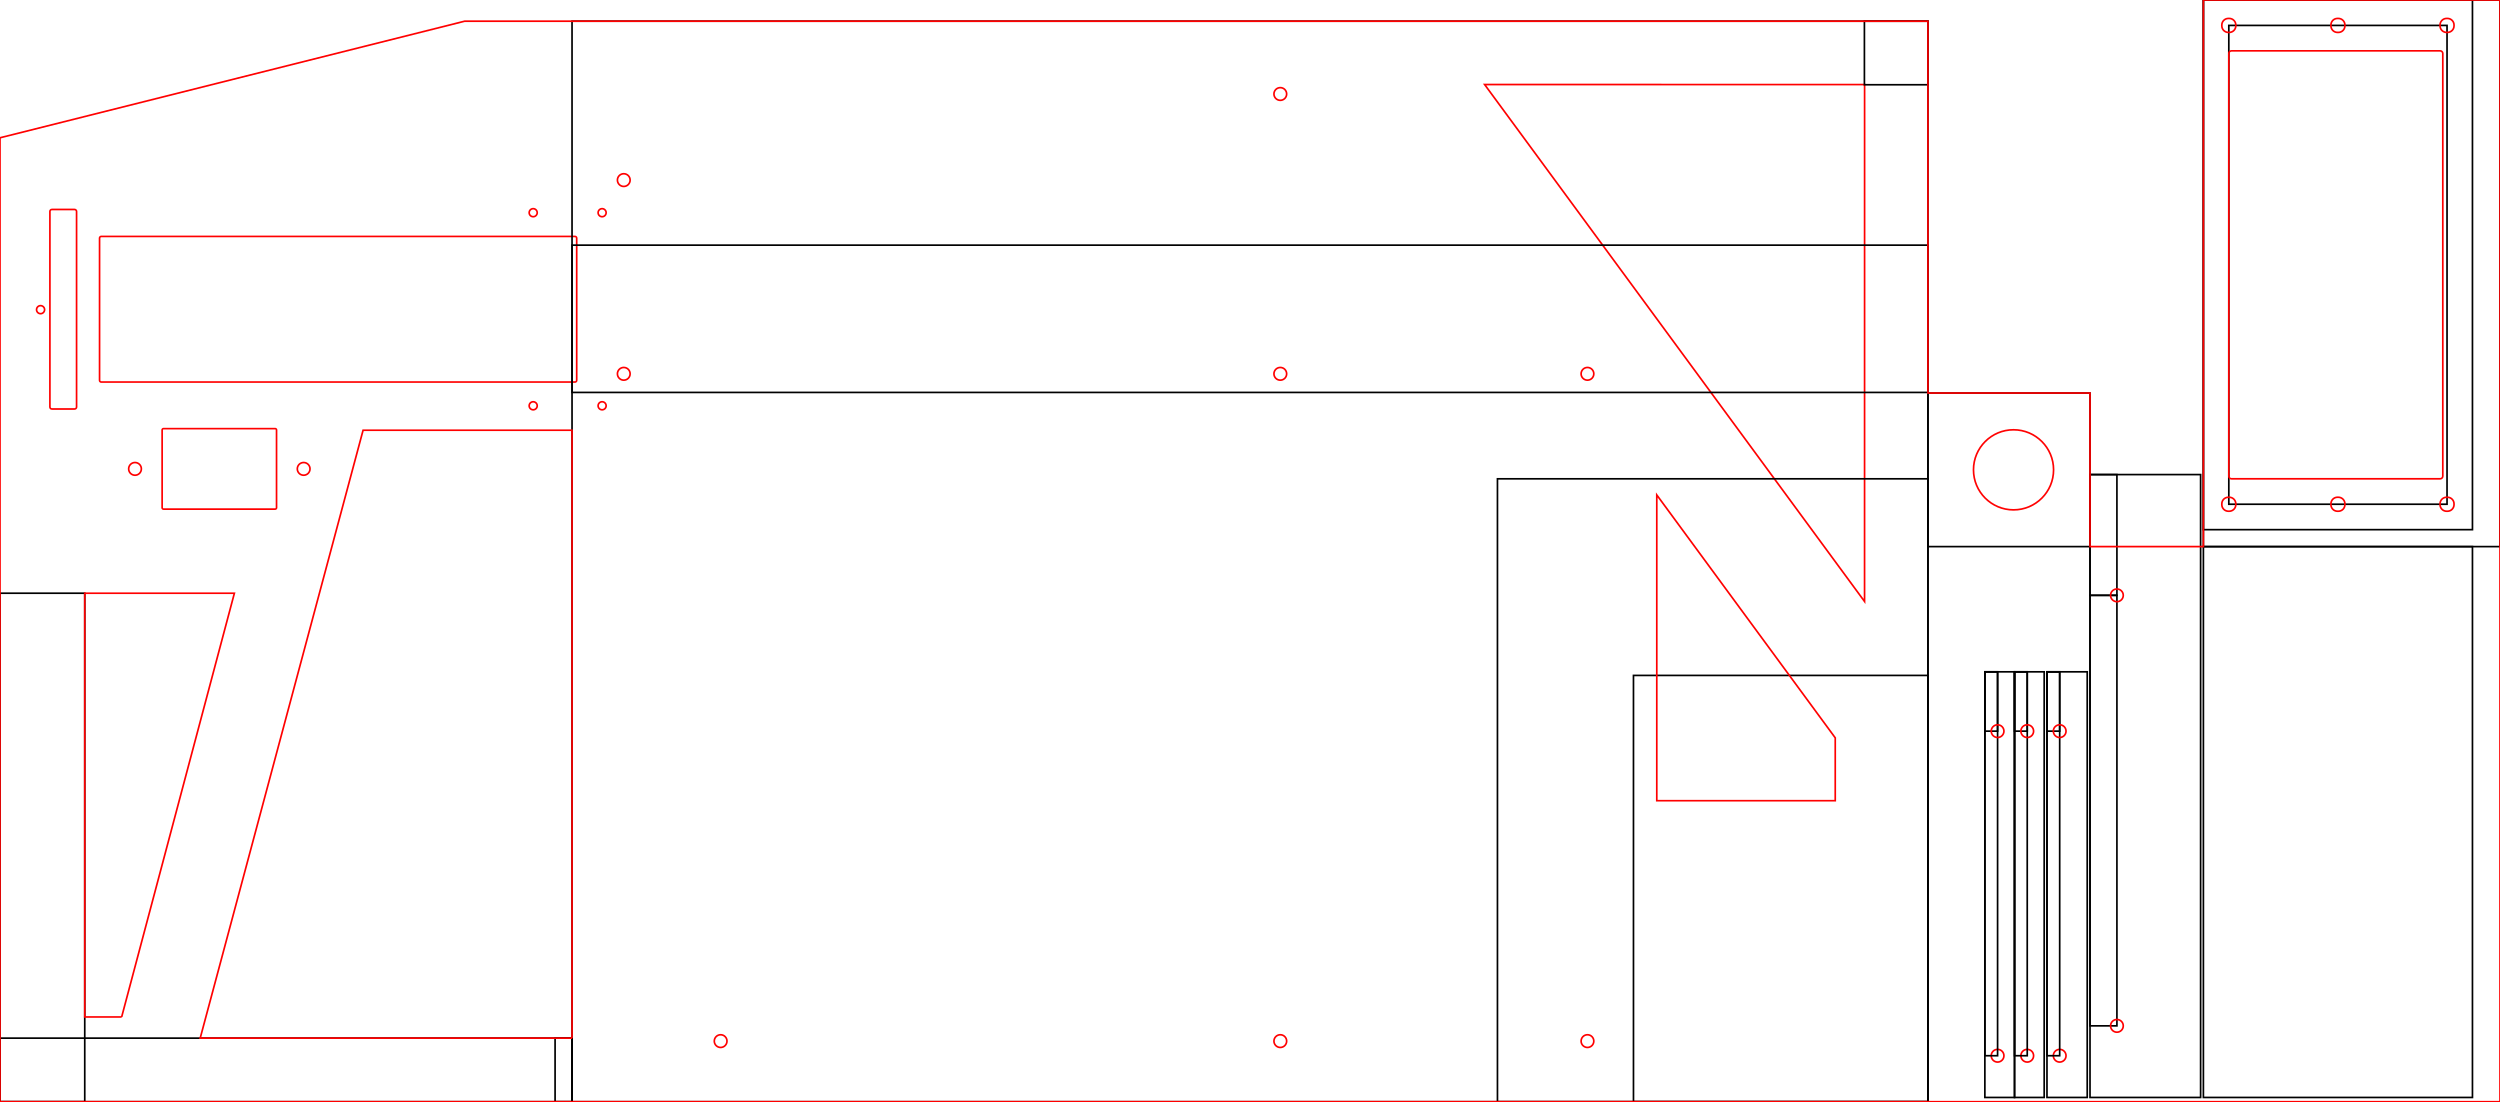
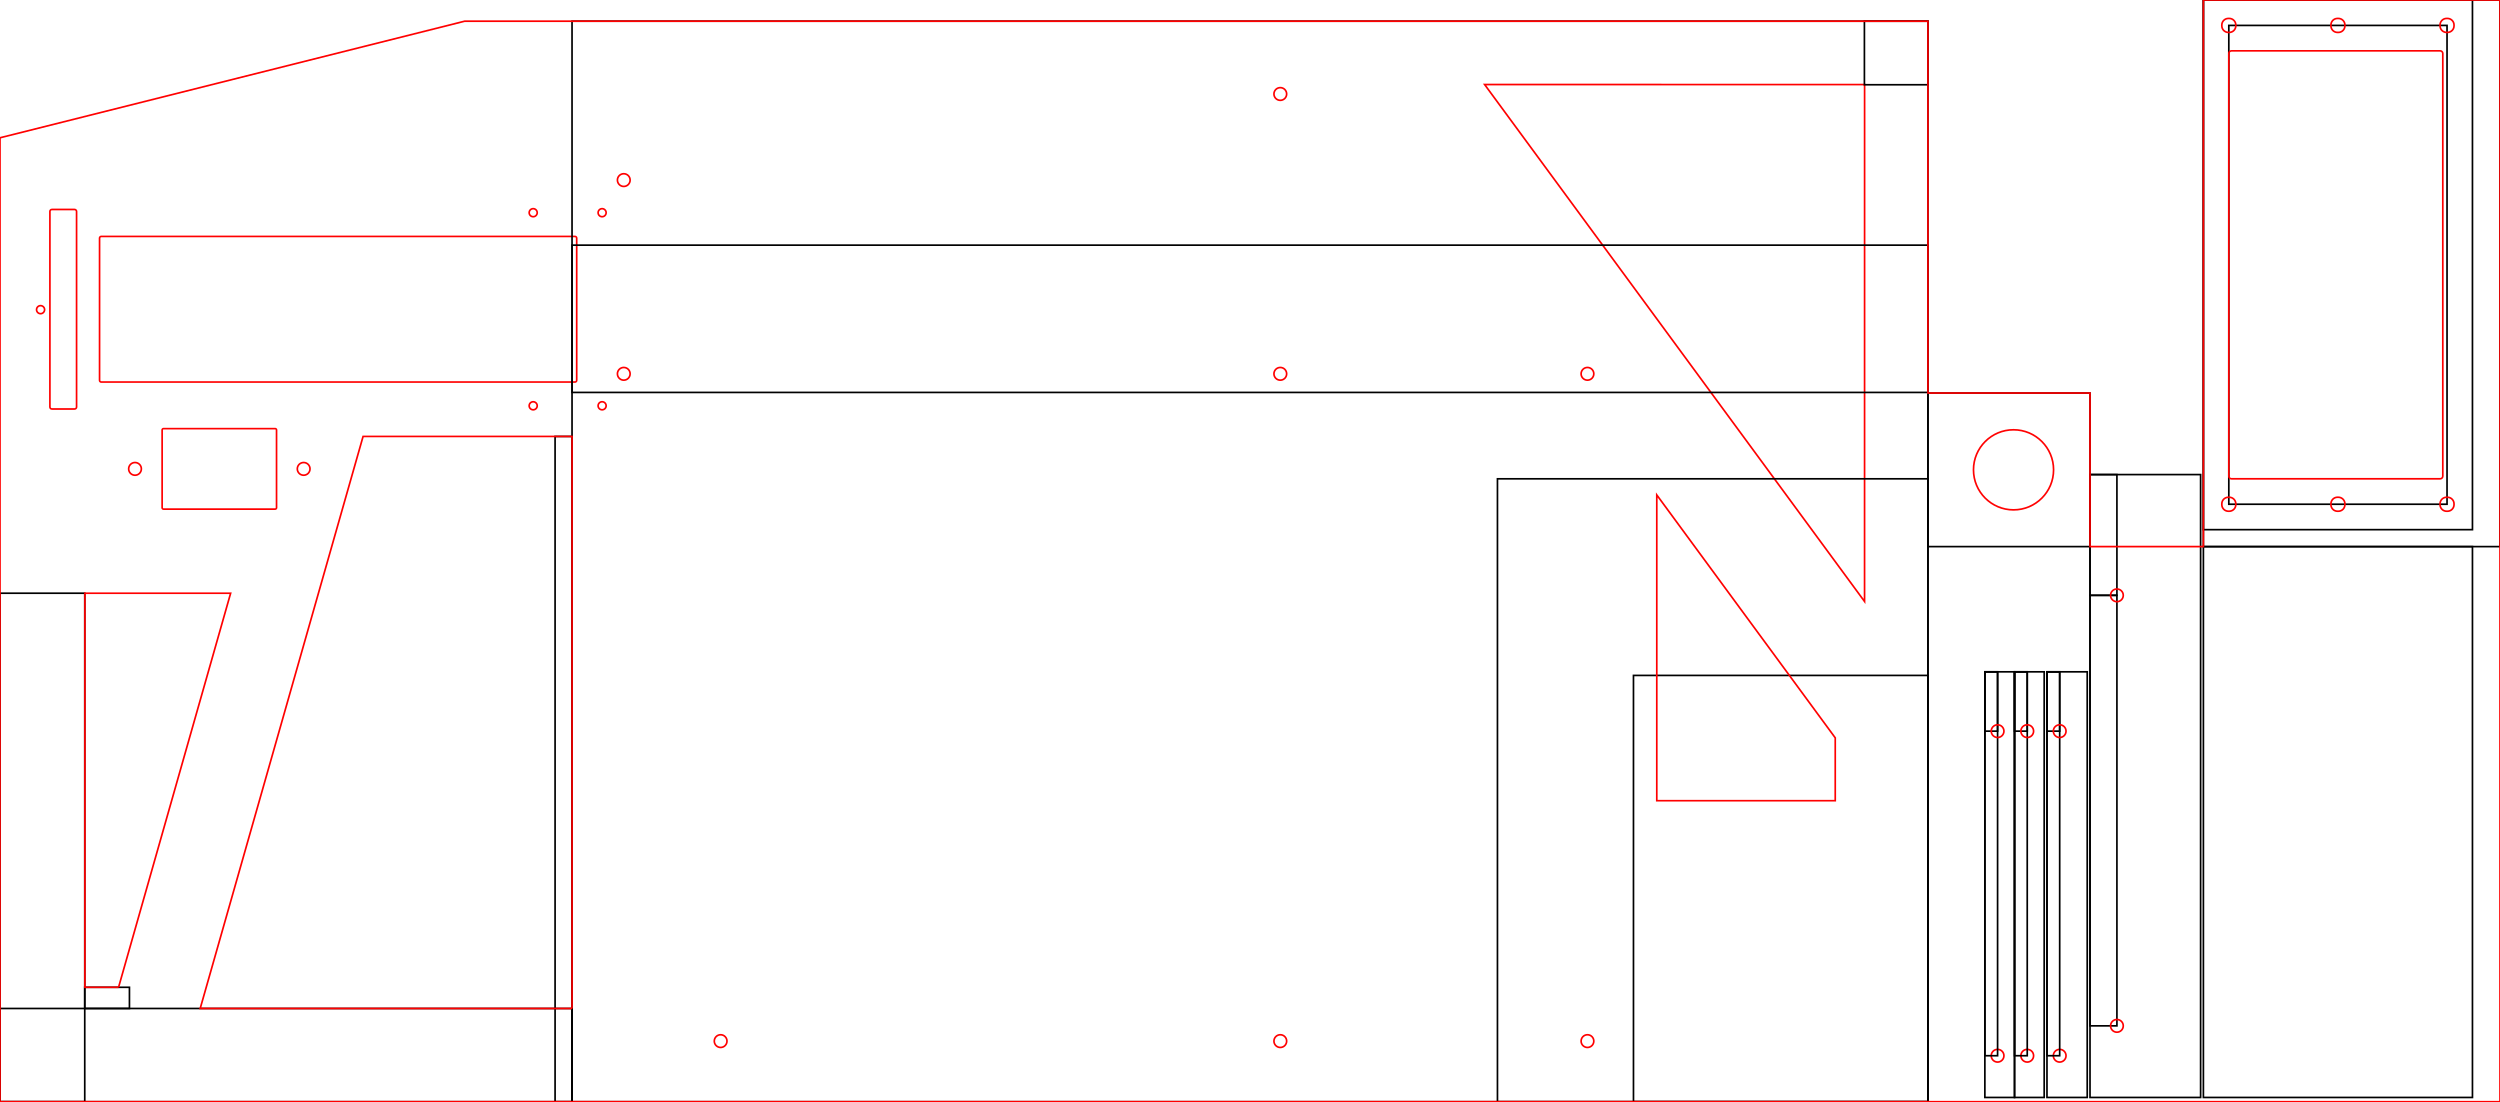
- <svg xmlns="http://www.w3.org/2000/svg" width="590mm" height="260mm" viewBox="0 0 590 260" version="1.1" id="svg8">
+ <svg xmlns="http://www.w3.org/2000/svg" id="svg8" version="1.1" viewBox="0 0 590 260" height="260mm" width="590mm">
  <defs id="defs2" />
  <g id="layer1">
-     <rect style="opacity:0.992;fill:none;fill-rule:evenodd;stroke:#000000;stroke-width:0.4;stroke-miterlimit:4;stroke-dasharray:none;stroke-opacity:1" id="rect10-8-9-2-7-5-0" width="38.243" height="36.243" x="455" y="-129" transform="scale(1,-1)" />
-     <path id="path1016" d="m 440.044,19.958 -89.675,-0.009 89.666,122.008 z" style="fill:none;stroke:#ff0000;stroke-width:0.4;stroke-linecap:butt;stroke-linejoin:miter;stroke-miterlimit:4;stroke-dasharray:none;stroke-opacity:1" />
-     <rect transform="scale(-1)" y="-129" x="-590" height="129" width="70" id="rect10-8-8-4" style="fill:none;fill-rule:evenodd;stroke:#000000;stroke-width:0.4;stroke-miterlimit:4;stroke-dasharray:none;stroke-opacity:1" />
-     <rect transform="matrix(0,-1,-1,0,0,0)" rx="1.55" ry="1.55" y="-171.57" x="-247.2" height="3" width="3" id="rect853-3-35-0-8-4" style="display:inline;fill:none;fill-opacity:0.314;stroke:#ff0000;stroke-width:0.4;stroke-linecap:square;stroke-linejoin:miter;stroke-miterlimit:4;stroke-dasharray:none;stroke-dashoffset:0;stroke-opacity:1;paint-order:fill markers stroke" />
-     <rect transform="matrix(0,-1,-1,0,0,0)" rx="1.55" ry="1.55" y="-148.71" x="-89.72" height="3" width="3" id="rect853-3-35-0-8-4-1" style="display:inline;fill:none;fill-opacity:0.314;stroke:#ff0000;stroke-width:0.4;stroke-linecap:square;stroke-linejoin:miter;stroke-miterlimit:4;stroke-dasharray:none;stroke-dashoffset:0;stroke-opacity:1;paint-order:fill markers stroke" />
-     <rect transform="matrix(0,-1,-1,0,0,0)" rx="1.55" ry="1.55" y="-303.65" x="-89.72" height="3" width="3" id="rect853-3-35-0-8-4-12" style="display:inline;fill:none;fill-opacity:0.314;stroke:#ff0000;stroke-width:0.4;stroke-linecap:square;stroke-linejoin:miter;stroke-miterlimit:4;stroke-dasharray:none;stroke-dashoffset:0;stroke-opacity:1;paint-order:fill markers stroke" />
-     <rect transform="matrix(0,-1,-1,0,0,0)" rx="1.55" ry="1.55" y="-303.65" x="-247.2" height="3" width="3" id="rect853-3-35-0-8-4-9" style="display:inline;fill:none;fill-opacity:0.314;stroke:#ff0000;stroke-width:0.4;stroke-linecap:square;stroke-linejoin:miter;stroke-miterlimit:4;stroke-dasharray:none;stroke-dashoffset:0;stroke-opacity:1;paint-order:fill markers stroke" />
-     <rect transform="matrix(0,-1,-1,0,0,0)" rx="1.55" ry="1.55" y="-376.14" x="-247.2" height="3" width="3" id="rect853-3-35-0-8-4-9-0" style="display:inline;fill:none;fill-opacity:0.314;stroke:#ff0000;stroke-width:0.4;stroke-linecap:square;stroke-linejoin:miter;stroke-miterlimit:4;stroke-dasharray:none;stroke-dashoffset:0;stroke-opacity:1;paint-order:fill markers stroke" />
-     <rect transform="matrix(0,-1,-1,0,0,0)" rx="1.55" ry="1.55" y="-148.71" x="-44" height="3" width="3" id="rect853-3-35-0-8-4-1-9" style="display:inline;fill:none;fill-opacity:0.314;stroke:#ff0000;stroke-width:0.4;stroke-linecap:square;stroke-linejoin:miter;stroke-miterlimit:4;stroke-dasharray:none;stroke-dashoffset:0;stroke-opacity:1;paint-order:fill markers stroke" />
-     <rect transform="matrix(0,-1,-1,0,0,0)" rx="1.55" ry="1.55" y="-303.65" x="-23.68" height="3" width="3" id="rect853-3-35-0-8-4-12-7-3" style="display:inline;fill:none;fill-opacity:0.314;stroke:#ff0000;stroke-width:0.4;stroke-linecap:square;stroke-linejoin:miter;stroke-miterlimit:4;stroke-dasharray:none;stroke-dashoffset:0;stroke-opacity:1;paint-order:fill markers stroke" />
-     <rect transform="matrix(0,-1,-1,0,0,0)" rx="1.55" ry="1.55" y="-376.14" x="-89.72" height="3" width="3" id="rect853-3-35-0-8-4-12-71" style="display:inline;fill:none;fill-opacity:0.314;stroke:#ff0000;stroke-width:0.4;stroke-linecap:square;stroke-linejoin:miter;stroke-miterlimit:4;stroke-dasharray:none;stroke-dashoffset:0;stroke-opacity:1;paint-order:fill markers stroke" />
-     <rect ry="0.399" style="fill:none;stroke:#ff0000;stroke-width:0.4;stroke-miterlimit:4;stroke-dasharray:none;stroke-opacity:1" id="rect920" width="112.605" height="34.366" x="23.495" y="55.797" />
-     <rect transform="scale(-1)" y="-260" x="-455" height="100.6" width="69.5" id="rect10-8" style="fill:none;fill-rule:evenodd;stroke:#000000;stroke-width:0.4;stroke-miterlimit:4;stroke-dasharray:none;stroke-opacity:1" />
-     <rect transform="scale(-1)" y="-260" x="-455" height="255" width="320" id="rect10-87" style="fill:none;fill-rule:evenodd;stroke:#000000;stroke-width:0.4;stroke-miterlimit:4;stroke-dasharray:none;stroke-opacity:1" />
-     <rect style="fill:none;fill-rule:evenodd;stroke:#000000;stroke-width:0.4;stroke-miterlimit:4;stroke-dasharray:none;stroke-opacity:1" id="rect10-8-7" width="320" height="34.758" x="-455" y="-92.613" transform="scale(-1)" />
-     <rect style="fill:none;fill-rule:evenodd;stroke:#000000;stroke-width:0.4;stroke-miterlimit:4;stroke-dasharray:none;stroke-opacity:1" id="rect10-8-8" width="63.5" height="125" x="-583.5" y="-125" transform="scale(-1)" />
-     <rect transform="scale(-1)" y="-259" x="-583.5" height="130" width="63.5" id="rect10-8-8-1" style="fill:none;fill-rule:evenodd;stroke:#000000;stroke-width:0.4;stroke-miterlimit:4;stroke-dasharray:none;stroke-opacity:1" />
-     <rect transform="scale(-1)" y="-260" x="-135" height="15" width="135" id="rect10-8-7-8" style="fill:none;fill-rule:evenodd;stroke:#000000;stroke-width:0.4;stroke-miterlimit:4;stroke-dasharray:none;stroke-opacity:1" />
-     <rect style="fill:none;fill-rule:evenodd;stroke:#000000;stroke-width:0.4;stroke-miterlimit:4;stroke-dasharray:none;stroke-opacity:1" id="rect10-8-7-8-8" width="20" height="120" x="-20" y="-260" transform="scale(-1)" />
-     <g id="g1199" transform="translate(-4.233333,3.438856)">
-       <path style="fill:none;stroke:#ff0000;stroke-width:0.4;stroke-linecap:butt;stroke-linejoin:miter;stroke-miterlimit:4;stroke-dasharray:none;stroke-opacity:1" d="m 34.597,107.215 c 0,0.831 0.669,1.5 1.5,1.5 0.831,0 1.5,-0.669 1.5,-1.5 0,-0.831 -0.669,-1.5 -1.5,-1.5 -0.831,0 -1.5,0.669 -1.5,1.5 z" id="path1860" />
-       <path style="fill:none;stroke:#ff0000;stroke-width:0.4;stroke-linecap:butt;stroke-linejoin:miter;stroke-miterlimit:4;stroke-dasharray:none;stroke-opacity:1" d="m 74.397,107.215 c 0,0.831 0.669,1.5 1.5,1.5 0.831,0 1.5,-0.669 1.5,-1.5 0,-0.831 -0.669,-1.5 -1.5,-1.5 -0.831,0 -1.5,0.669 -1.5,1.5 z" id="path1858" />
-       <path style="fill:none;stroke:#ff0000;stroke-width:0.4;stroke-linecap:butt;stroke-linejoin:miter;stroke-miterlimit:4;stroke-dasharray:none;stroke-opacity:1" d="m 42.497,98.041 v 18.348 c 0,0.181 0.146,0.326 0.326,0.326 h 26.347 c 0.181,0 0.326,-0.146 0.326,-0.326 v -18.348 c 0,-0.181 -0.146,-0.326 -0.326,-0.326 H 42.823 c -0.181,0 -0.326,0.146 -0.326,0.326 z" id="path1814" />
+     <rect transform="scale(1,-1)" y="-129" x="455" height="36.243" width="38.243" id="rect10-8-9-2-7-5-0" style="opacity:0.992;fill:none;fill-rule:evenodd;stroke:#000000;stroke-width:0.4;stroke-miterlimit:4;stroke-dasharray:none;stroke-opacity:1" />
+     <path style="fill:none;stroke:#ff0000;stroke-width:0.4;stroke-linecap:butt;stroke-linejoin:miter;stroke-miterlimit:4;stroke-dasharray:none;stroke-opacity:1" d="m 440.044,19.958 -89.675,-0.009 89.666,122.008 z" id="path1016" />
+     <rect style="fill:none;fill-rule:evenodd;stroke:#000000;stroke-width:0.4;stroke-miterlimit:4;stroke-dasharray:none;stroke-opacity:1" id="rect10-8-8-4" width="70" height="129" x="-590" y="-129" transform="scale(-1)" />
+     <rect style="display:inline;fill:none;fill-opacity:0.314;stroke:#ff0000;stroke-width:0.4;stroke-linecap:square;stroke-linejoin:miter;stroke-miterlimit:4;stroke-dasharray:none;stroke-dashoffset:0;stroke-opacity:1;paint-order:fill markers stroke" id="rect853-3-35-0-8-4" width="3" height="3" x="-247.2" y="-171.57" ry="1.55" rx="1.55" transform="matrix(0,-1,-1,0,0,0)" />
+     <rect style="display:inline;fill:none;fill-opacity:0.314;stroke:#ff0000;stroke-width:0.4;stroke-linecap:square;stroke-linejoin:miter;stroke-miterlimit:4;stroke-dasharray:none;stroke-dashoffset:0;stroke-opacity:1;paint-order:fill markers stroke" id="rect853-3-35-0-8-4-1" width="3" height="3" x="-89.72" y="-148.71" ry="1.55" rx="1.55" transform="matrix(0,-1,-1,0,0,0)" />
+     <rect style="display:inline;fill:none;fill-opacity:0.314;stroke:#ff0000;stroke-width:0.4;stroke-linecap:square;stroke-linejoin:miter;stroke-miterlimit:4;stroke-dasharray:none;stroke-dashoffset:0;stroke-opacity:1;paint-order:fill markers stroke" id="rect853-3-35-0-8-4-12" width="3" height="3" x="-89.72" y="-303.65" ry="1.55" rx="1.55" transform="matrix(0,-1,-1,0,0,0)" />
+     <rect style="display:inline;fill:none;fill-opacity:0.314;stroke:#ff0000;stroke-width:0.4;stroke-linecap:square;stroke-linejoin:miter;stroke-miterlimit:4;stroke-dasharray:none;stroke-dashoffset:0;stroke-opacity:1;paint-order:fill markers stroke" id="rect853-3-35-0-8-4-9" width="3" height="3" x="-247.2" y="-303.65" ry="1.55" rx="1.55" transform="matrix(0,-1,-1,0,0,0)" />
+     <rect style="display:inline;fill:none;fill-opacity:0.314;stroke:#ff0000;stroke-width:0.4;stroke-linecap:square;stroke-linejoin:miter;stroke-miterlimit:4;stroke-dasharray:none;stroke-dashoffset:0;stroke-opacity:1;paint-order:fill markers stroke" id="rect853-3-35-0-8-4-9-0" width="3" height="3" x="-247.2" y="-376.14" ry="1.55" rx="1.55" transform="matrix(0,-1,-1,0,0,0)" />
+     <rect style="display:inline;fill:none;fill-opacity:0.314;stroke:#ff0000;stroke-width:0.4;stroke-linecap:square;stroke-linejoin:miter;stroke-miterlimit:4;stroke-dasharray:none;stroke-dashoffset:0;stroke-opacity:1;paint-order:fill markers stroke" id="rect853-3-35-0-8-4-1-9" width="3" height="3" x="-44" y="-148.71" ry="1.55" rx="1.55" transform="matrix(0,-1,-1,0,0,0)" />
+     <rect style="display:inline;fill:none;fill-opacity:0.314;stroke:#ff0000;stroke-width:0.4;stroke-linecap:square;stroke-linejoin:miter;stroke-miterlimit:4;stroke-dasharray:none;stroke-dashoffset:0;stroke-opacity:1;paint-order:fill markers stroke" id="rect853-3-35-0-8-4-12-7-3" width="3" height="3" x="-23.68" y="-303.65" ry="1.55" rx="1.55" transform="matrix(0,-1,-1,0,0,0)" />
+     <rect style="display:inline;fill:none;fill-opacity:0.314;stroke:#ff0000;stroke-width:0.4;stroke-linecap:square;stroke-linejoin:miter;stroke-miterlimit:4;stroke-dasharray:none;stroke-dashoffset:0;stroke-opacity:1;paint-order:fill markers stroke" id="rect853-3-35-0-8-4-12-71" width="3" height="3" x="-89.72" y="-376.14" ry="1.55" rx="1.55" transform="matrix(0,-1,-1,0,0,0)" />
+     <rect y="55.797" x="23.495" height="34.366" width="112.605" id="rect920" style="fill:none;stroke:#ff0000;stroke-width:0.4;stroke-miterlimit:4;stroke-dasharray:none;stroke-opacity:1" ry="0.399" />
+     <rect style="fill:none;fill-rule:evenodd;stroke:#000000;stroke-width:0.4;stroke-miterlimit:4;stroke-dasharray:none;stroke-opacity:1" id="rect10-8" width="69.5" height="100.6" x="-455" y="-260" transform="scale(-1)" />
+     <rect style="fill:none;fill-rule:evenodd;stroke:#000000;stroke-width:0.4;stroke-miterlimit:4;stroke-dasharray:none;stroke-opacity:1" id="rect10-87" width="320" height="255" x="-455" y="-260" transform="scale(-1)" />
+     <rect transform="scale(-1)" y="-92.613" x="-455" height="34.758" width="320" id="rect10-8-7" style="fill:none;fill-rule:evenodd;stroke:#000000;stroke-width:0.4;stroke-miterlimit:4;stroke-dasharray:none;stroke-opacity:1" />
+     <rect transform="scale(-1)" y="-125" x="-583.5" height="125" width="63.5" id="rect10-8-8" style="fill:none;fill-rule:evenodd;stroke:#000000;stroke-width:0.4;stroke-miterlimit:4;stroke-dasharray:none;stroke-opacity:1" />
+     <rect style="fill:none;fill-rule:evenodd;stroke:#000000;stroke-width:0.4;stroke-miterlimit:4;stroke-dasharray:none;stroke-opacity:1" id="rect10-8-8-1" width="63.5" height="130" x="-583.5" y="-259" transform="scale(-1)" />
+     <rect style="fill:none;fill-rule:evenodd;stroke:#000000;stroke-width:0.401;stroke-miterlimit:4;stroke-dasharray:none;stroke-opacity:1" id="rect10-8-7-8" width="134.999" height="21.999" x="-134.999" y="-260" transform="scale(-1)" />
+     <rect transform="scale(-1)" y="-260" x="-20" height="120" width="20" id="rect10-8-7-8-8" style="fill:none;fill-rule:evenodd;stroke:#000000;stroke-width:0.4;stroke-miterlimit:4;stroke-dasharray:none;stroke-opacity:1" />
+     <g style="stroke-width:0.4;stroke-miterlimit:4;stroke-dasharray:none" transform="translate(-4.233333,3.438856)" id="g1199">
+       <path id="path1860" d="m 34.597,107.215 c 0,0.831 0.669,1.5 1.5,1.5 0.831,0 1.5,-0.669 1.5,-1.5 0,-0.831 -0.669,-1.5 -1.5,-1.5 -0.831,0 -1.5,0.669 -1.5,1.5 z" style="fill:none;stroke:#ff0000;stroke-width:0.4;stroke-linecap:butt;stroke-linejoin:miter;stroke-miterlimit:4;stroke-dasharray:none;stroke-opacity:1" />
+       <path id="path1858" d="m 74.397,107.215 c 0,0.831 0.669,1.5 1.5,1.5 0.831,0 1.5,-0.669 1.5,-1.5 0,-0.831 -0.669,-1.5 -1.5,-1.5 -0.831,0 -1.5,0.669 -1.5,1.5 z" style="fill:none;stroke:#ff0000;stroke-width:0.4;stroke-linecap:butt;stroke-linejoin:miter;stroke-miterlimit:4;stroke-dasharray:none;stroke-opacity:1" />
+       <path id="path1814" d="m 42.497,98.041 v 18.348 c 0,0.181 0.146,0.326 0.326,0.326 h 26.347 c 0.181,0 0.326,-0.146 0.326,-0.326 v -18.348 c 0,-0.181 -0.146,-0.326 -0.326,-0.326 H 42.823 c -0.181,0 -0.326,0.146 -0.326,0.326 z" style="fill:none;stroke:#ff0000;stroke-width:0.4;stroke-linecap:butt;stroke-linejoin:miter;stroke-miterlimit:4;stroke-dasharray:none;stroke-opacity:1" />
    </g>
-     <rect style="display:inline;fill:none;fill-opacity:0.314;stroke:#ff0000;stroke-width:0.4;stroke-linecap:square;stroke-linejoin:miter;stroke-miterlimit:4;stroke-dasharray:none;stroke-dashoffset:0;stroke-opacity:1;paint-order:fill markers stroke" id="rect1014-0-3" width="1.9" height="1.9" x="8.625" y="72.13" ry="1.55" rx="1.55" />
-     <rect style="fill:none;fill-rule:evenodd;stroke:#000000;stroke-width:0.4;stroke-miterlimit:4;stroke-dasharray:none;stroke-opacity:1" id="rect10-8-7-8-6" width="4" height="15" x="-135" y="-260" transform="scale(-1)" />
-     <g style="opacity:0.997" id="g1286">
-       <rect style="display:inline;fill:none;fill-opacity:0.314;stroke:#ff0000;stroke-width:0.4;stroke-linecap:square;stroke-linejoin:miter;stroke-miterlimit:4;stroke-dasharray:none;stroke-dashoffset:0;stroke-opacity:1;paint-order:fill markers stroke" id="rect853-3-35-0-8-4-9-5-2-1-0-3-3-5-6-5-2" width="1.9" height="1.9" x="124.883" y="49.246" ry="1.55" rx="1.55" />
-       <rect rx="1.55" ry="1.55" y="94.814" x="124.883" height="1.9" width="1.9" id="rect853-3-35-0-8-4-9-5-2-1-0-3-3-5-6-5-2-5" style="display:inline;fill:none;fill-opacity:0.314;stroke:#ff0000;stroke-width:0.4;stroke-linecap:square;stroke-linejoin:miter;stroke-miterlimit:4;stroke-dasharray:none;stroke-dashoffset:0;stroke-opacity:1;paint-order:fill markers stroke" />
+     <rect rx="1.55" ry="1.55" y="72.13" x="8.625" height="1.9" width="1.9" id="rect1014-0-3" style="display:inline;fill:none;fill-opacity:0.314;stroke:#ff0000;stroke-width:0.4;stroke-linecap:square;stroke-linejoin:miter;stroke-miterlimit:4;stroke-dasharray:none;stroke-dashoffset:0;stroke-opacity:1;paint-order:fill markers stroke" />
+     <rect transform="scale(-1)" y="-260" x="-134.999" height="157" width="4" id="rect10-8-7-8-6" style="fill:none;fill-rule:evenodd;stroke:#000000;stroke-width:0.4;stroke-miterlimit:4;stroke-dasharray:none;stroke-opacity:1" />
+     <g id="g1286" style="opacity:0.997;stroke-width:0.4;stroke-miterlimit:4;stroke-dasharray:none">
+       <rect rx="1.55" ry="1.55" y="49.246" x="124.883" height="1.9" width="1.9" id="rect853-3-35-0-8-4-9-5-2-1-0-3-3-5-6-5-2" style="display:inline;fill:none;fill-opacity:0.314;stroke:#ff0000;stroke-width:0.4;stroke-linecap:square;stroke-linejoin:miter;stroke-miterlimit:4;stroke-dasharray:none;stroke-dashoffset:0;stroke-opacity:1;paint-order:fill markers stroke" />
+       <rect style="display:inline;fill:none;fill-opacity:0.314;stroke:#ff0000;stroke-width:0.4;stroke-linecap:square;stroke-linejoin:miter;stroke-miterlimit:4;stroke-dasharray:none;stroke-dashoffset:0;stroke-opacity:1;paint-order:fill markers stroke" id="rect853-3-35-0-8-4-9-5-2-1-0-3-3-5-6-5-2-5" width="1.9" height="1.9" x="124.883" y="94.814" ry="1.55" rx="1.55" />
    </g>
-     <rect ry="0.468" y="49.436" x="11.778" height="47.088" width="6.292" id="rect920-2" style="fill:none;stroke:#ff0000;stroke-width:0.4;stroke-miterlimit:4;stroke-dasharray:none;stroke-opacity:1" />
-     <rect style="fill:none;fill-rule:evenodd;stroke:#000000;stroke-width:0.4;stroke-miterlimit:4;stroke-dasharray:none;stroke-opacity:1" id="rect10-8-7-8-8-5-9" width="15" height="15" x="-455" y="-20" transform="scale(-1)" />
-     <path id="path995" d="M 135,245 H 47.246 L 85.687,101.538 H 135 V 245" style="fill:none;stroke:#ff0000;stroke-width:0.4;stroke-linecap:butt;stroke-linejoin:miter;stroke-miterlimit:4;stroke-dasharray:none;stroke-opacity:1" />
-     <rect transform="scale(-1)" y="-260" x="-455" height="147" width="101.6" id="rect10-8-9-2-7-5" style="fill:none;fill-rule:evenodd;stroke:#000000;stroke-width:0.4;stroke-miterlimit:4;stroke-dasharray:none;stroke-opacity:1" />
-     <path id="path1044" d="m 433.119,174.133 -42.119,-57.326 v 72.154 h 42.118 z" style="fill:none;stroke:#ff0000;stroke-width:0.4;stroke-linecap:butt;stroke-linejoin:miter;stroke-miterlimit:4;stroke-dasharray:none;stroke-opacity:1" />
-     <path id="path999" d="M 28.712,240 H 20 V 140 l 35.314,2e-5 L 28.712,240" style="fill:none;stroke:#ff0000;stroke-width:0.4;stroke-linecap:butt;stroke-linejoin:miter;stroke-miterlimit:4;stroke-dasharray:none;stroke-opacity:1" />
-     <rect transform="scale(-1)" y="-119" x="-577.5" height="113" width="51.5" id="rect10-8-8-8" style="fill:none;fill-rule:evenodd;stroke:#000000;stroke-width:0.4;stroke-miterlimit:4;stroke-dasharray:none;stroke-opacity:1" />
-     <rect style="display:inline;fill:none;fill-opacity:0.314;stroke:#ff0000;stroke-width:0.4;stroke-linecap:square;stroke-linejoin:miter;stroke-miterlimit:4;stroke-dasharray:none;stroke-dashoffset:0;stroke-opacity:1;paint-order:fill markers stroke" id="rect853-3-35-0-8-4-12-71-9" width="3.3" height="3.3" x="-7.65" y="-527.65" ry="1.55" rx="1.55" transform="matrix(0,-1,-1,0,0,0)" />
-     <rect rx="0.626" ry="0.626" style="fill:none;fill-rule:evenodd;stroke:#ff0000;stroke-width:0.4;stroke-miterlimit:4;stroke-dasharray:none;stroke-opacity:1" id="rect10-8-8-82-2" width="50.5" height="101" x="-576.5" y="-113" transform="scale(-1)" />
-     <g transform="translate(2.532281,-24.91584)" style="opacity:0.997" id="g1282">
-       <rect rx="1.55" ry="1.55" y="74.162" x="138.618" height="1.9" width="1.9" id="rect853-3-35-0-8-4-9-5-2-1-0-3-3-5-6-5-2-2" style="display:inline;fill:none;fill-opacity:0.314;stroke:#ff0000;stroke-width:0.4;stroke-linecap:square;stroke-linejoin:miter;stroke-miterlimit:4;stroke-dasharray:none;stroke-dashoffset:0;stroke-opacity:1;paint-order:fill markers stroke" />
-       <rect style="display:inline;fill:none;fill-opacity:0.314;stroke:#ff0000;stroke-width:0.4;stroke-linecap:square;stroke-linejoin:miter;stroke-miterlimit:4;stroke-dasharray:none;stroke-dashoffset:0;stroke-opacity:1;paint-order:fill markers stroke" id="rect853-3-35-0-8-4-9-5-2-1-0-3-3-5-6-5-2-5-3" width="1.9" height="1.9" x="138.618" y="119.729" ry="1.55" rx="1.55" />
+     <rect style="fill:none;stroke:#ff0000;stroke-width:0.4;stroke-miterlimit:4;stroke-dasharray:none;stroke-opacity:1" id="rect920-2" width="6.292" height="47.088" x="11.778" y="49.436" ry="0.468" />
+     <rect transform="scale(-1)" y="-20" x="-455" height="15" width="15" id="rect10-8-7-8-8-5-9" style="fill:none;fill-rule:evenodd;stroke:#000000;stroke-width:0.4;stroke-miterlimit:4;stroke-dasharray:none;stroke-opacity:1" />
+     <path style="fill:none;stroke:#ff0000;stroke-width:0.4;stroke-linecap:butt;stroke-linejoin:miter;stroke-miterlimit:4;stroke-dasharray:none;stroke-opacity:1" d="M 134.999,238.001 H 47.245 L 85.686,103 h 49.313 l 0,135.001" id="path995" />
+     <rect style="fill:none;fill-rule:evenodd;stroke:#000000;stroke-width:0.4;stroke-miterlimit:4;stroke-dasharray:none;stroke-opacity:1" id="rect10-8-9-2-7-5" width="101.6" height="147" x="-455" y="-260" transform="scale(-1)" />
+     <path style="fill:none;stroke:#ff0000;stroke-width:0.4;stroke-linecap:butt;stroke-linejoin:miter;stroke-miterlimit:4;stroke-dasharray:none;stroke-opacity:1" d="m 433.119,174.133 -42.119,-57.326 v 72.154 h 42.118 z" id="path1044" />
+     <rect style="fill:none;fill-rule:evenodd;stroke:#000000;stroke-width:0.4;stroke-miterlimit:4;stroke-dasharray:none;stroke-opacity:1" id="rect10-8-8-8" width="51.5" height="113" x="-577.5" y="-119" transform="scale(-1)" />
+     <rect transform="matrix(0,-1,-1,0,0,0)" rx="1.55" ry="1.55" y="-527.65" x="-7.65" height="3.3" width="3.3" id="rect853-3-35-0-8-4-12-71-9" style="display:inline;fill:none;fill-opacity:0.314;stroke:#ff0000;stroke-width:0.4;stroke-linecap:square;stroke-linejoin:miter;stroke-miterlimit:4;stroke-dasharray:none;stroke-dashoffset:0;stroke-opacity:1;paint-order:fill markers stroke" />
+     <rect transform="scale(-1)" y="-113" x="-576.5" height="101" width="50.5" id="rect10-8-8-82-2" style="fill:none;fill-rule:evenodd;stroke:#ff0000;stroke-width:0.4;stroke-miterlimit:4;stroke-dasharray:none;stroke-opacity:1" ry="0.626" rx="0.626" />
+     <g id="g1282" style="opacity:0.997;stroke-width:0.4;stroke-miterlimit:4;stroke-dasharray:none" transform="translate(2.532281,-24.91584)">
+       <rect style="display:inline;fill:none;fill-opacity:0.314;stroke:#ff0000;stroke-width:0.4;stroke-linecap:square;stroke-linejoin:miter;stroke-miterlimit:4;stroke-dasharray:none;stroke-dashoffset:0;stroke-opacity:1;paint-order:fill markers stroke" id="rect853-3-35-0-8-4-9-5-2-1-0-3-3-5-6-5-2-2" width="1.9" height="1.9" x="138.618" y="74.162" ry="1.55" rx="1.55" />
+       <rect rx="1.55" ry="1.55" y="119.729" x="138.618" height="1.9" width="1.9" id="rect853-3-35-0-8-4-9-5-2-1-0-3-3-5-6-5-2-5-3" style="display:inline;fill:none;fill-opacity:0.314;stroke:#ff0000;stroke-width:0.4;stroke-linecap:square;stroke-linejoin:miter;stroke-miterlimit:4;stroke-dasharray:none;stroke-dashoffset:0;stroke-opacity:1;paint-order:fill markers stroke" />
    </g>
-     <rect transform="matrix(0,-1,-1,0,0,0)" rx="1.55" ry="1.55" y="-527.65" x="-120.65" height="3.3" width="3.3" id="rect853-3-35-0-8-4-12-71-9-5" style="display:inline;fill:none;fill-opacity:0.314;stroke:#ff0000;stroke-width:0.4;stroke-linecap:square;stroke-linejoin:miter;stroke-miterlimit:4;stroke-dasharray:none;stroke-dashoffset:0;stroke-opacity:1;paint-order:fill markers stroke" />
-     <rect transform="matrix(0,-1,-1,0,0,0)" rx="1.55" ry="1.55" y="-579.15" x="-120.65" height="3.3" width="3.3" id="rect853-3-35-0-8-4-12-71-9-7" style="display:inline;fill:none;fill-opacity:0.314;stroke:#ff0000;stroke-width:0.4;stroke-linecap:square;stroke-linejoin:miter;stroke-miterlimit:4;stroke-dasharray:none;stroke-dashoffset:0;stroke-opacity:1;paint-order:fill markers stroke" />
-     <rect transform="matrix(0,-1,-1,0,0,0)" rx="1.55" ry="1.55" y="-579.15" x="-7.65" height="3.3" width="3.3" id="rect853-3-35-0-8-4-12-71-9-2" style="display:inline;fill:none;fill-opacity:0.314;stroke:#ff0000;stroke-width:0.4;stroke-linecap:square;stroke-linejoin:miter;stroke-miterlimit:4;stroke-dasharray:none;stroke-dashoffset:0;stroke-opacity:1;paint-order:fill markers stroke" />
-     <rect transform="matrix(0,-1,-1,0,0,0)" rx="1.55" ry="1.55" y="-553.4" x="-7.65" height="3.3" width="3.3" id="rect853-3-35-0-8-4-12-71-9-6" style="display:inline;fill:none;fill-opacity:0.314;stroke:#ff0000;stroke-width:0.4;stroke-linecap:square;stroke-linejoin:miter;stroke-miterlimit:4;stroke-dasharray:none;stroke-dashoffset:0;stroke-opacity:1;paint-order:fill markers stroke" />
-     <rect transform="matrix(0,-1,-1,0,0,0)" rx="1.55" ry="1.55" y="-553.4" x="-120.65" height="3.3" width="3.3" id="rect853-3-35-0-8-4-12-71-9-0" style="display:inline;fill:none;fill-opacity:0.314;stroke:#ff0000;stroke-width:0.4;stroke-linecap:square;stroke-linejoin:miter;stroke-miterlimit:4;stroke-dasharray:none;stroke-dashoffset:0;stroke-opacity:1;paint-order:fill markers stroke" />
-     <g transform="translate(-0.6571621)" id="g1525">
-       <rect transform="scale(-1)" y="-259" x="-520" height="147" width="26.1" id="rect10-8-9-2-7" style="fill:none;fill-rule:evenodd;stroke:#000000;stroke-width:0.4;stroke-miterlimit:4;stroke-dasharray:none;stroke-opacity:1" />
-       <rect style="fill:none;fill-rule:evenodd;stroke:#000000;stroke-width:0.4;stroke-miterlimit:4;stroke-dasharray:none;stroke-opacity:1" id="rect10-8-9-2-7-3" width="6.35" height="101.6" x="-500.25" y="-242.1" transform="scale(-1)" />
-       <rect transform="scale(-1)" y="-140.5" x="-500.25" height="28.5" width="6.35" id="rect10-8-9-2-7-3-0" style="fill:none;fill-rule:evenodd;stroke:#000000;stroke-width:0.4;stroke-miterlimit:4;stroke-dasharray:none;stroke-opacity:1" />
-       <rect transform="matrix(0,-1,-1,0,0,0)" rx="1.55" ry="1.55" y="-501.75" x="-142" height="3" width="3" id="rect853-3-35-0-8-4-9-0-7" style="display:inline;fill:none;fill-opacity:0.314;stroke:#ff0000;stroke-width:0.4;stroke-linecap:square;stroke-linejoin:miter;stroke-miterlimit:4;stroke-dasharray:none;stroke-dashoffset:0;stroke-opacity:1;paint-order:fill markers stroke" />
-       <rect transform="matrix(0,-1,-1,0,0,0)" rx="1.55" ry="1.55" y="-501.75" x="-243.6" height="3" width="3" id="rect853-3-35-0-8-4-9-0-0" style="display:inline;fill:none;fill-opacity:0.314;stroke:#ff0000;stroke-width:0.4;stroke-linecap:square;stroke-linejoin:miter;stroke-miterlimit:4;stroke-dasharray:none;stroke-dashoffset:0;stroke-opacity:1;paint-order:fill markers stroke" />
+     <rect style="display:inline;fill:none;fill-opacity:0.314;stroke:#ff0000;stroke-width:0.4;stroke-linecap:square;stroke-linejoin:miter;stroke-miterlimit:4;stroke-dasharray:none;stroke-dashoffset:0;stroke-opacity:1;paint-order:fill markers stroke" id="rect853-3-35-0-8-4-12-71-9-5" width="3.3" height="3.3" x="-120.65" y="-527.65" ry="1.55" rx="1.55" transform="matrix(0,-1,-1,0,0,0)" />
+     <rect style="display:inline;fill:none;fill-opacity:0.314;stroke:#ff0000;stroke-width:0.4;stroke-linecap:square;stroke-linejoin:miter;stroke-miterlimit:4;stroke-dasharray:none;stroke-dashoffset:0;stroke-opacity:1;paint-order:fill markers stroke" id="rect853-3-35-0-8-4-12-71-9-7" width="3.3" height="3.3" x="-120.65" y="-579.15" ry="1.55" rx="1.55" transform="matrix(0,-1,-1,0,0,0)" />
+     <rect style="display:inline;fill:none;fill-opacity:0.314;stroke:#ff0000;stroke-width:0.4;stroke-linecap:square;stroke-linejoin:miter;stroke-miterlimit:4;stroke-dasharray:none;stroke-dashoffset:0;stroke-opacity:1;paint-order:fill markers stroke" id="rect853-3-35-0-8-4-12-71-9-2" width="3.3" height="3.3" x="-7.65" y="-579.15" ry="1.55" rx="1.55" transform="matrix(0,-1,-1,0,0,0)" />
+     <rect style="display:inline;fill:none;fill-opacity:0.314;stroke:#ff0000;stroke-width:0.4;stroke-linecap:square;stroke-linejoin:miter;stroke-miterlimit:4;stroke-dasharray:none;stroke-dashoffset:0;stroke-opacity:1;paint-order:fill markers stroke" id="rect853-3-35-0-8-4-12-71-9-6" width="3.3" height="3.3" x="-7.65" y="-553.4" ry="1.55" rx="1.55" transform="matrix(0,-1,-1,0,0,0)" />
+     <rect style="display:inline;fill:none;fill-opacity:0.314;stroke:#ff0000;stroke-width:0.4;stroke-linecap:square;stroke-linejoin:miter;stroke-miterlimit:4;stroke-dasharray:none;stroke-dashoffset:0;stroke-opacity:1;paint-order:fill markers stroke" id="rect853-3-35-0-8-4-12-71-9-0" width="3.3" height="3.3" x="-120.65" y="-553.4" ry="1.55" rx="1.55" transform="matrix(0,-1,-1,0,0,0)" />
+     <g style="stroke-width:0.4;stroke-miterlimit:4;stroke-dasharray:none" id="g1525" transform="translate(-0.6571621)">
+       <rect style="fill:none;fill-rule:evenodd;stroke:#000000;stroke-width:0.4;stroke-miterlimit:4;stroke-dasharray:none;stroke-opacity:1" id="rect10-8-9-2-7" width="26.1" height="147" x="-520" y="-259" transform="scale(-1)" />
+       <rect transform="scale(-1)" y="-242.1" x="-500.25" height="101.6" width="6.35" id="rect10-8-9-2-7-3" style="fill:none;fill-rule:evenodd;stroke:#000000;stroke-width:0.4;stroke-miterlimit:4;stroke-dasharray:none;stroke-opacity:1" />
+       <rect style="fill:none;fill-rule:evenodd;stroke:#000000;stroke-width:0.4;stroke-miterlimit:4;stroke-dasharray:none;stroke-opacity:1" id="rect10-8-9-2-7-3-0" width="6.35" height="28.5" x="-500.25" y="-140.5" transform="scale(-1)" />
+       <rect style="display:inline;fill:none;fill-opacity:0.314;stroke:#ff0000;stroke-width:0.4;stroke-linecap:square;stroke-linejoin:miter;stroke-miterlimit:4;stroke-dasharray:none;stroke-dashoffset:0;stroke-opacity:1;paint-order:fill markers stroke" id="rect853-3-35-0-8-4-9-0-7" width="3" height="3" x="-142" y="-501.75" ry="1.55" rx="1.55" transform="matrix(0,-1,-1,0,0,0)" />
+       <rect style="display:inline;fill:none;fill-opacity:0.314;stroke:#ff0000;stroke-width:0.4;stroke-linecap:square;stroke-linejoin:miter;stroke-miterlimit:4;stroke-dasharray:none;stroke-dashoffset:0;stroke-opacity:1;paint-order:fill markers stroke" id="rect853-3-35-0-8-4-9-0-0" width="3" height="3" x="-243.6" y="-501.75" ry="1.55" rx="1.55" transform="matrix(0,-1,-1,0,0,0)" />
    </g>
-     <g transform="translate(0,29.55003)" id="g1654">
-       <rect transform="scale(-1,1)" y="129" x="-482.429" height="100.45" width="7" id="rect10-8-9" style="fill:none;fill-rule:evenodd;stroke:#000000;stroke-width:0.4;stroke-miterlimit:4;stroke-dasharray:none;stroke-opacity:1" />
-       <rect style="fill:none;fill-rule:evenodd;stroke:#000000;stroke-width:0.4;stroke-miterlimit:4;stroke-dasharray:none;stroke-opacity:1" id="rect10-8-9-8" width="7" height="100.45" x="-475.429" y="129" transform="scale(-1,1)" />
-       <g id="g1518" transform="matrix(1,0,0,-1,-0.3286006,358.4499)">
-         <rect transform="scale(-1)" y="-229.45" x="-492.914" height="100.45" width="9.5" id="rect10-8-9-2" style="fill:none;fill-rule:evenodd;stroke:#000000;stroke-width:0.4;stroke-miterlimit:4;stroke-dasharray:none;stroke-opacity:1" />
-         <rect style="fill:none;fill-rule:evenodd;stroke:#000000;stroke-width:0.4;stroke-miterlimit:4;stroke-dasharray:none;stroke-opacity:1" id="rect10-8-9-2-7-3-01" width="3" height="14" x="-486.414" y="-229.45" transform="scale(-1)" />
-         <rect transform="matrix(0,-1,-1,0,0,0)" rx="1.55" ry="1.55" y="-487.914" x="-140.35" height="3" width="3" id="rect853-3-35-0-8-4-9-0-7-8" style="display:inline;fill:none;fill-opacity:0.314;stroke:#ff0000;stroke-width:0.4;stroke-linecap:square;stroke-linejoin:miter;stroke-miterlimit:4;stroke-dasharray:none;stroke-dashoffset:0;stroke-opacity:1;paint-order:fill markers stroke" />
-         <rect transform="scale(-1)" y="-229.45" x="-486.414" height="90.6" width="3" id="rect10-8-9-2-7-3-01-6" style="fill:none;fill-rule:evenodd;stroke:#000000;stroke-width:0.4;stroke-miterlimit:4;stroke-dasharray:none;stroke-opacity:1" />
-         <rect transform="matrix(0,-1,-1,0,0,0)" rx="1.55" ry="1.55" y="-487.914" x="-216.95" height="3" width="3" id="rect853-3-35-0-8-4-9-0-0-6" style="display:inline;fill:none;fill-opacity:0.314;stroke:#ff0000;stroke-width:0.4;stroke-linecap:square;stroke-linejoin:miter;stroke-miterlimit:4;stroke-dasharray:none;stroke-dashoffset:0;stroke-opacity:1;paint-order:fill markers stroke" />
+     <g style="stroke-width:0.4;stroke-miterlimit:4;stroke-dasharray:none" id="g1654" transform="translate(0,29.55003)">
+       <rect style="fill:none;fill-rule:evenodd;stroke:#000000;stroke-width:0.4;stroke-miterlimit:4;stroke-dasharray:none;stroke-opacity:1" id="rect10-8-9" width="7" height="100.45" x="-482.429" y="129" transform="scale(-1,1)" />
+       <rect transform="scale(-1,1)" y="129" x="-475.429" height="100.45" width="7" id="rect10-8-9-8" style="fill:none;fill-rule:evenodd;stroke:#000000;stroke-width:0.4;stroke-miterlimit:4;stroke-dasharray:none;stroke-opacity:1" />
+       <g style="stroke-width:0.4;stroke-miterlimit:4;stroke-dasharray:none" transform="matrix(1,0,0,-1,-0.3286006,358.4499)" id="g1518">
+         <rect style="fill:none;fill-rule:evenodd;stroke:#000000;stroke-width:0.4;stroke-miterlimit:4;stroke-dasharray:none;stroke-opacity:1" id="rect10-8-9-2" width="9.5" height="100.45" x="-492.914" y="-229.45" transform="scale(-1)" />
+         <rect transform="scale(-1)" y="-229.45" x="-486.414" height="14" width="3" id="rect10-8-9-2-7-3-01" style="fill:none;fill-rule:evenodd;stroke:#000000;stroke-width:0.4;stroke-miterlimit:4;stroke-dasharray:none;stroke-opacity:1" />
+         <rect style="display:inline;fill:none;fill-opacity:0.314;stroke:#ff0000;stroke-width:0.4;stroke-linecap:square;stroke-linejoin:miter;stroke-miterlimit:4;stroke-dasharray:none;stroke-dashoffset:0;stroke-opacity:1;paint-order:fill markers stroke" id="rect853-3-35-0-8-4-9-0-7-8" width="3" height="3" x="-140.35" y="-487.914" ry="1.55" rx="1.55" transform="matrix(0,-1,-1,0,0,0)" />
+         <rect style="fill:none;fill-rule:evenodd;stroke:#000000;stroke-width:0.4;stroke-miterlimit:4;stroke-dasharray:none;stroke-opacity:1" id="rect10-8-9-2-7-3-01-6" width="3" height="90.6" x="-486.414" y="-229.45" transform="scale(-1)" />
+         <rect style="display:inline;fill:none;fill-opacity:0.314;stroke:#ff0000;stroke-width:0.4;stroke-linecap:square;stroke-linejoin:miter;stroke-miterlimit:4;stroke-dasharray:none;stroke-dashoffset:0;stroke-opacity:1;paint-order:fill markers stroke" id="rect853-3-35-0-8-4-9-0-0-6" width="3" height="3" x="-216.95" y="-487.914" ry="1.55" rx="1.55" transform="matrix(0,-1,-1,0,0,0)" />
      </g>
-       <rect style="fill:none;fill-rule:evenodd;stroke:#000000;stroke-width:0.4;stroke-miterlimit:4;stroke-dasharray:none;stroke-opacity:1" id="rect10-8-9-2-7-3-01-1" width="3" height="14" x="-478.429" y="129" transform="scale(-1,1)" />
-       <rect transform="rotate(90)" rx="1.55" ry="1.55" y="-479.929" x="218.1" height="3" width="3" id="rect853-3-35-0-8-4-9-0-7-8-3" style="display:inline;fill:none;fill-opacity:0.314;stroke:#ff0000;stroke-width:0.4;stroke-linecap:square;stroke-linejoin:miter;stroke-miterlimit:4;stroke-dasharray:none;stroke-dashoffset:0;stroke-opacity:1;paint-order:fill markers stroke" />
-       <rect transform="scale(-1,1)" y="129" x="-478.429" height="90.6" width="3" id="rect10-8-9-2-7-3-01-6-6" style="fill:none;fill-rule:evenodd;stroke:#000000;stroke-width:0.4;stroke-miterlimit:4;stroke-dasharray:none;stroke-opacity:1" />
-       <rect transform="rotate(90)" rx="1.55" ry="1.55" y="-479.929" x="141.5" height="3" width="3" id="rect853-3-35-0-8-4-9-0-0-6-7" style="display:inline;fill:none;fill-opacity:0.314;stroke:#ff0000;stroke-width:0.4;stroke-linecap:square;stroke-linejoin:miter;stroke-miterlimit:4;stroke-dasharray:none;stroke-dashoffset:0;stroke-opacity:1;paint-order:fill markers stroke" />
-       <rect style="fill:none;fill-rule:evenodd;stroke:#000000;stroke-width:0.4;stroke-miterlimit:4;stroke-dasharray:none;stroke-opacity:1" id="rect10-8-9-2-7-3-01-69" width="3" height="14" x="-471.429" y="129" transform="scale(-1,1)" />
-       <rect transform="rotate(90)" rx="1.55" ry="1.55" y="-472.929" x="218.1" height="3" width="3" id="rect853-3-35-0-8-4-9-0-7-8-6" style="display:inline;fill:none;fill-opacity:0.314;stroke:#ff0000;stroke-width:0.4;stroke-linecap:square;stroke-linejoin:miter;stroke-miterlimit:4;stroke-dasharray:none;stroke-dashoffset:0;stroke-opacity:1;paint-order:fill markers stroke" />
-       <rect transform="scale(-1,1)" y="129" x="-471.429" height="90.6" width="3" id="rect10-8-9-2-7-3-01-6-60" style="fill:none;fill-rule:evenodd;stroke:#000000;stroke-width:0.4;stroke-miterlimit:4;stroke-dasharray:none;stroke-opacity:1" />
-       <rect transform="rotate(90)" rx="1.55" ry="1.55" y="-472.929" x="141.5" height="3" width="3" id="rect853-3-35-0-8-4-9-0-0-6-3" style="display:inline;fill:none;fill-opacity:0.314;stroke:#ff0000;stroke-width:0.4;stroke-linecap:square;stroke-linejoin:miter;stroke-miterlimit:4;stroke-dasharray:none;stroke-dashoffset:0;stroke-opacity:1;paint-order:fill markers stroke" />
+       <rect transform="scale(-1,1)" y="129" x="-478.429" height="14" width="3" id="rect10-8-9-2-7-3-01-1" style="fill:none;fill-rule:evenodd;stroke:#000000;stroke-width:0.4;stroke-miterlimit:4;stroke-dasharray:none;stroke-opacity:1" />
+       <rect style="display:inline;fill:none;fill-opacity:0.314;stroke:#ff0000;stroke-width:0.4;stroke-linecap:square;stroke-linejoin:miter;stroke-miterlimit:4;stroke-dasharray:none;stroke-dashoffset:0;stroke-opacity:1;paint-order:fill markers stroke" id="rect853-3-35-0-8-4-9-0-7-8-3" width="3" height="3" x="218.1" y="-479.929" ry="1.55" rx="1.55" transform="rotate(90)" />
+       <rect style="fill:none;fill-rule:evenodd;stroke:#000000;stroke-width:0.4;stroke-miterlimit:4;stroke-dasharray:none;stroke-opacity:1" id="rect10-8-9-2-7-3-01-6-6" width="3" height="90.6" x="-478.429" y="129" transform="scale(-1,1)" />
+       <rect style="display:inline;fill:none;fill-opacity:0.314;stroke:#ff0000;stroke-width:0.4;stroke-linecap:square;stroke-linejoin:miter;stroke-miterlimit:4;stroke-dasharray:none;stroke-dashoffset:0;stroke-opacity:1;paint-order:fill markers stroke" id="rect853-3-35-0-8-4-9-0-0-6-7" width="3" height="3" x="141.5" y="-479.929" ry="1.55" rx="1.55" transform="rotate(90)" />
+       <rect transform="scale(-1,1)" y="129" x="-471.429" height="14" width="3" id="rect10-8-9-2-7-3-01-69" style="fill:none;fill-rule:evenodd;stroke:#000000;stroke-width:0.4;stroke-miterlimit:4;stroke-dasharray:none;stroke-opacity:1" />
+       <rect style="display:inline;fill:none;fill-opacity:0.314;stroke:#ff0000;stroke-width:0.4;stroke-linecap:square;stroke-linejoin:miter;stroke-miterlimit:4;stroke-dasharray:none;stroke-dashoffset:0;stroke-opacity:1;paint-order:fill markers stroke" id="rect853-3-35-0-8-4-9-0-7-8-6" width="3" height="3" x="218.1" y="-472.929" ry="1.55" rx="1.55" transform="rotate(90)" />
+       <rect style="fill:none;fill-rule:evenodd;stroke:#000000;stroke-width:0.4;stroke-miterlimit:4;stroke-dasharray:none;stroke-opacity:1" id="rect10-8-9-2-7-3-01-6-60" width="3" height="90.6" x="-471.429" y="129" transform="scale(-1,1)" />
+       <rect style="display:inline;fill:none;fill-opacity:0.314;stroke:#ff0000;stroke-width:0.4;stroke-linecap:square;stroke-linejoin:miter;stroke-miterlimit:4;stroke-dasharray:none;stroke-dashoffset:0;stroke-opacity:1;paint-order:fill markers stroke" id="rect853-3-35-0-8-4-9-0-0-6-3" width="3" height="3" x="141.5" y="-472.929" ry="1.55" rx="1.55" transform="rotate(90)" />
    </g>
-     <ellipse ry="9.45" rx="9.45" cy="110.878" cx="475.193" id="path1777" style="opacity:0.992;fill:none;stroke:#ff0000;stroke-width:0.4;stroke-miterlimit:4;stroke-dasharray:none;stroke-opacity:1" />
-     <path style="fill:none;stroke:#ff0000;stroke-width:0.4;stroke-linecap:butt;stroke-linejoin:miter;stroke-miterlimit:4;stroke-dasharray:none;stroke-opacity:1" d="M 590,260 H 0 V 32.517 L 109.672,5 455,5 455,92.757 h 38.243 V 129 L 520,129 V 0 h 70 z" id="path1021" />
+     <ellipse style="opacity:0.992;fill:none;stroke:#ff0000;stroke-width:0.4;stroke-miterlimit:4;stroke-dasharray:none;stroke-opacity:1" id="path1777" cx="475.193" cy="110.878" rx="9.45" ry="9.45" />
+     <path id="path1021" d="M 590,260 H 0 V 32.517 L 109.672,5 455,5 455,92.757 h 38.243 V 129 L 520,129 V 0 h 70 z" style="fill:none;stroke:#ff0000;stroke-width:0.4;stroke-linecap:butt;stroke-linejoin:miter;stroke-miterlimit:4;stroke-dasharray:none;stroke-opacity:1" />
+     <rect style="fill:none;fill-rule:evenodd;stroke:#000000;stroke-width:0.4;stroke-miterlimit:4;stroke-dasharray:none;stroke-opacity:1" id="rect10-8-7-8-6-4" width="10.549" height="5" x="-30.549" y="-238.001" transform="scale(-1)" />
+     <path id="path999-5" d="M 27.981,233.001 H 20.034 V 140 l 34.395,2e-5 -26.448,93.001" style="fill:none;stroke:#ff0000;stroke-width:0.4;stroke-linecap:butt;stroke-linejoin:miter;stroke-miterlimit:4;stroke-dasharray:none;stroke-opacity:1" />
  </g>
</svg>
